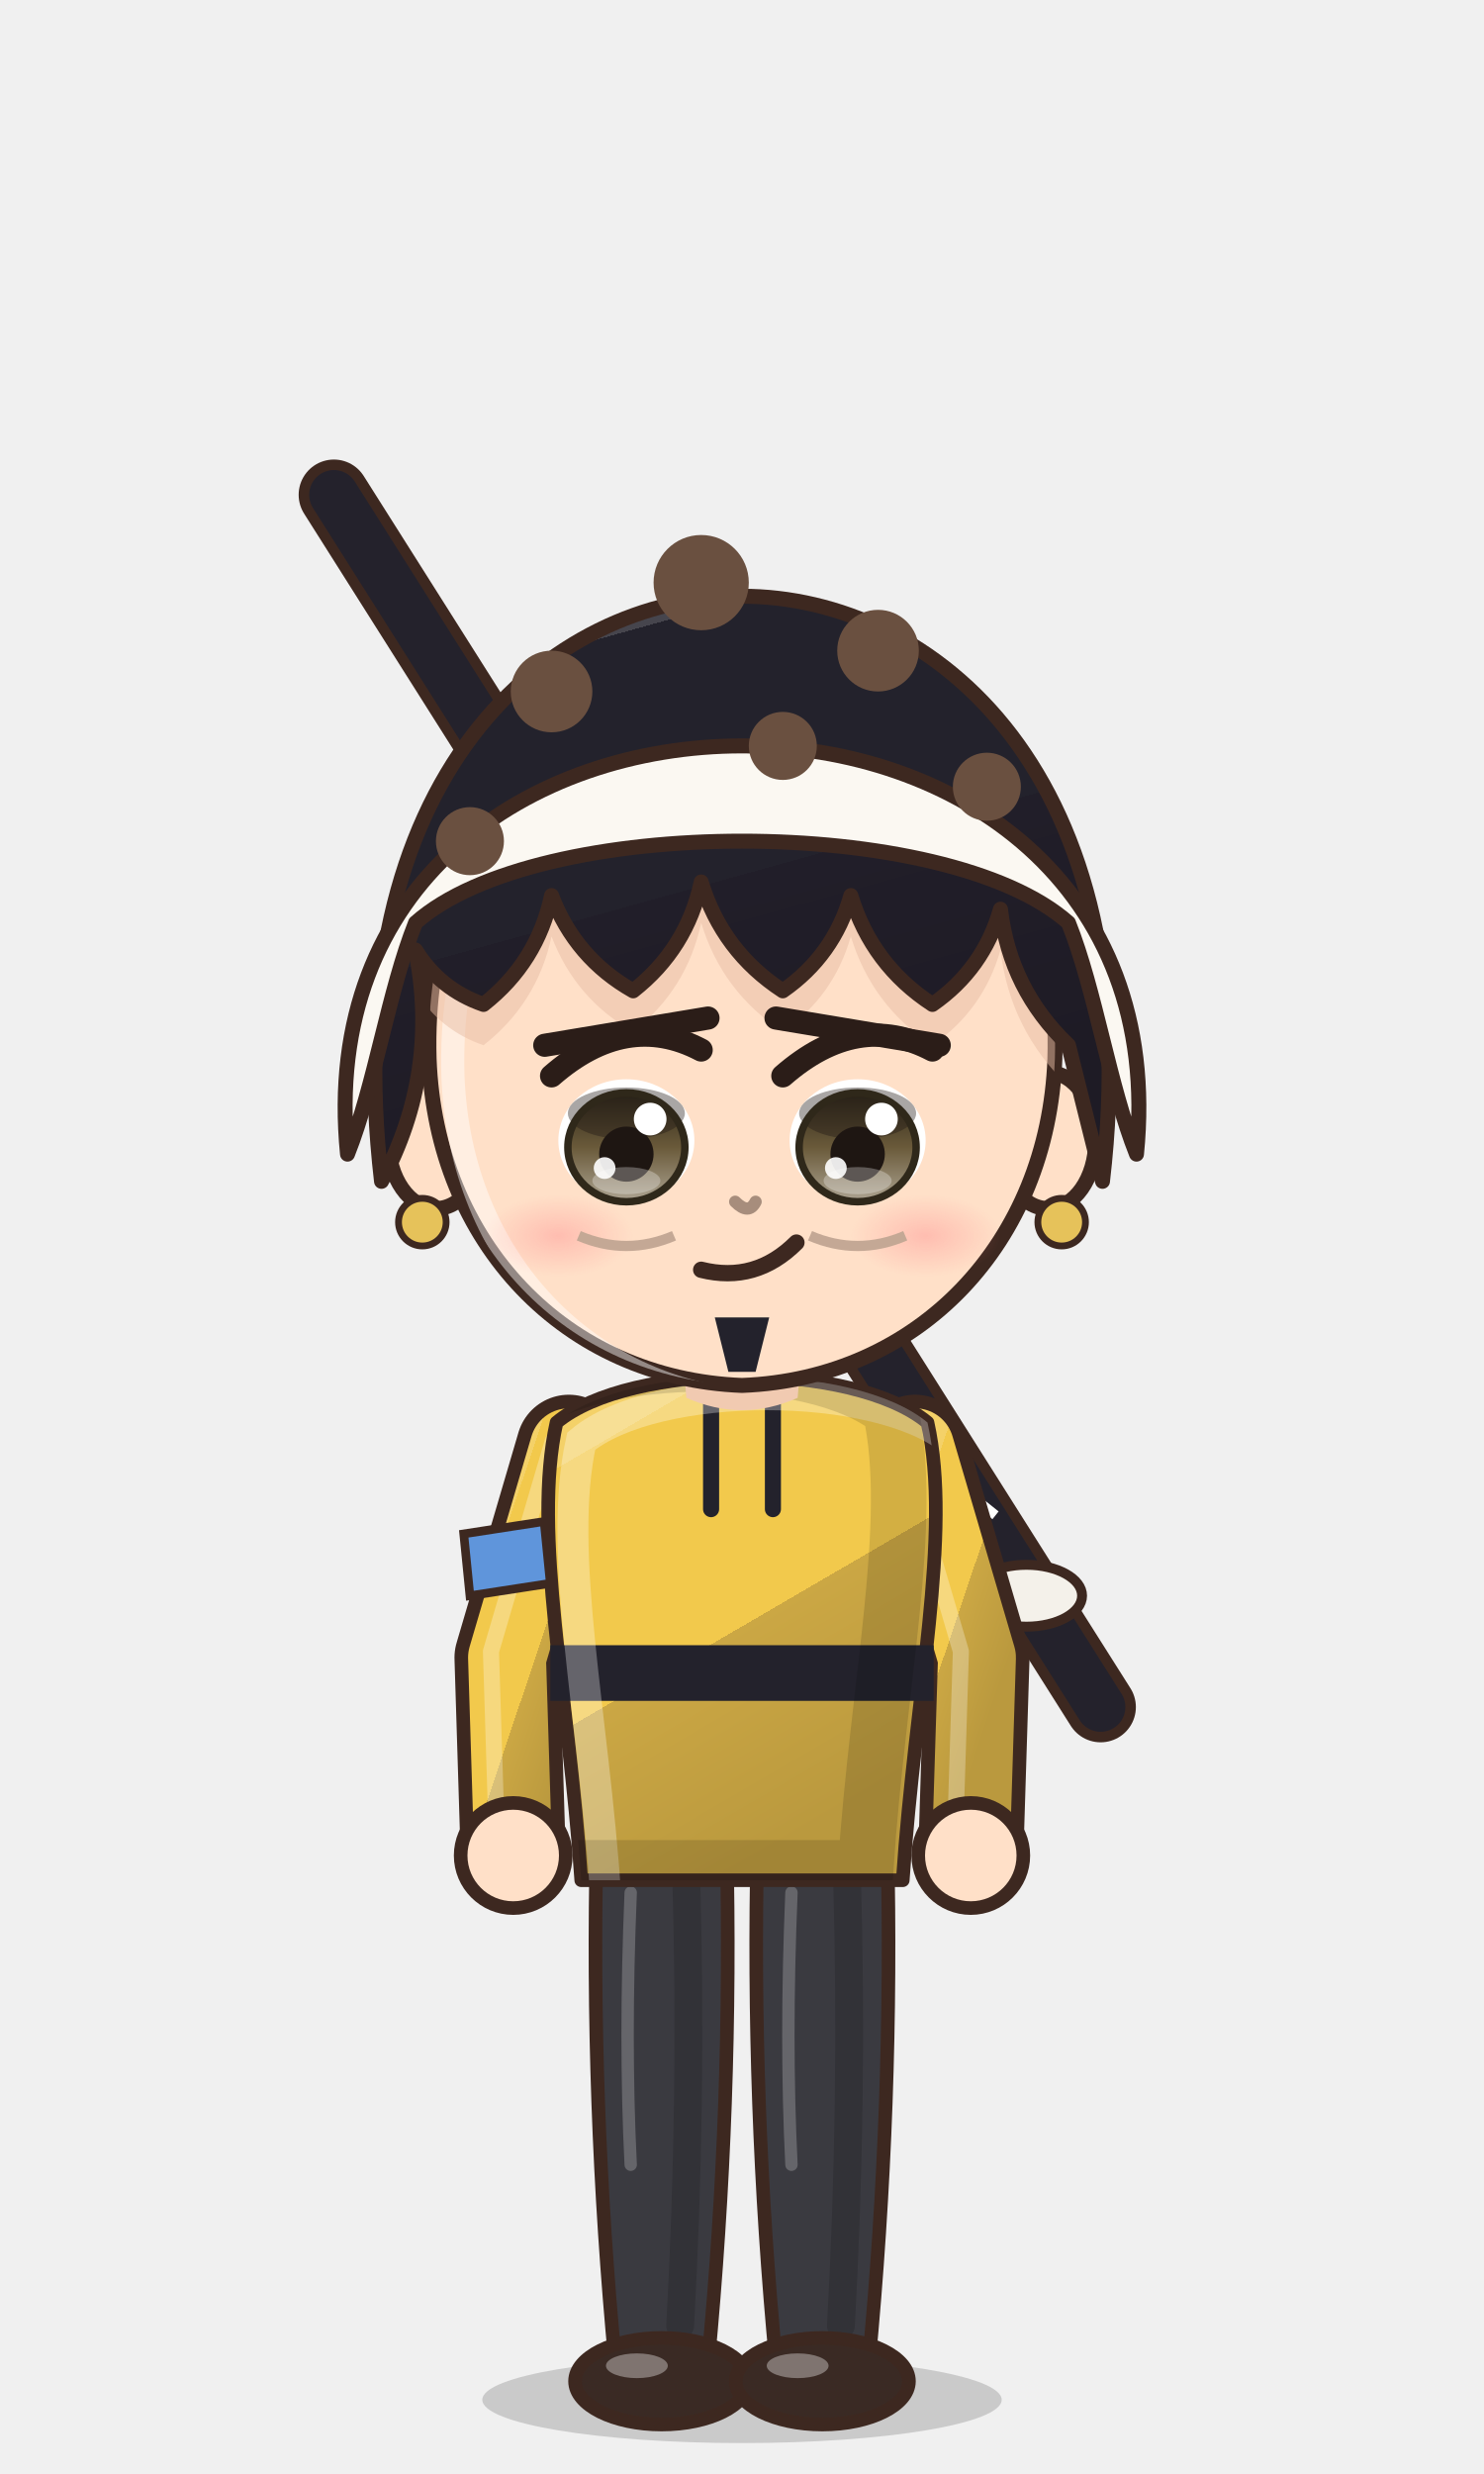
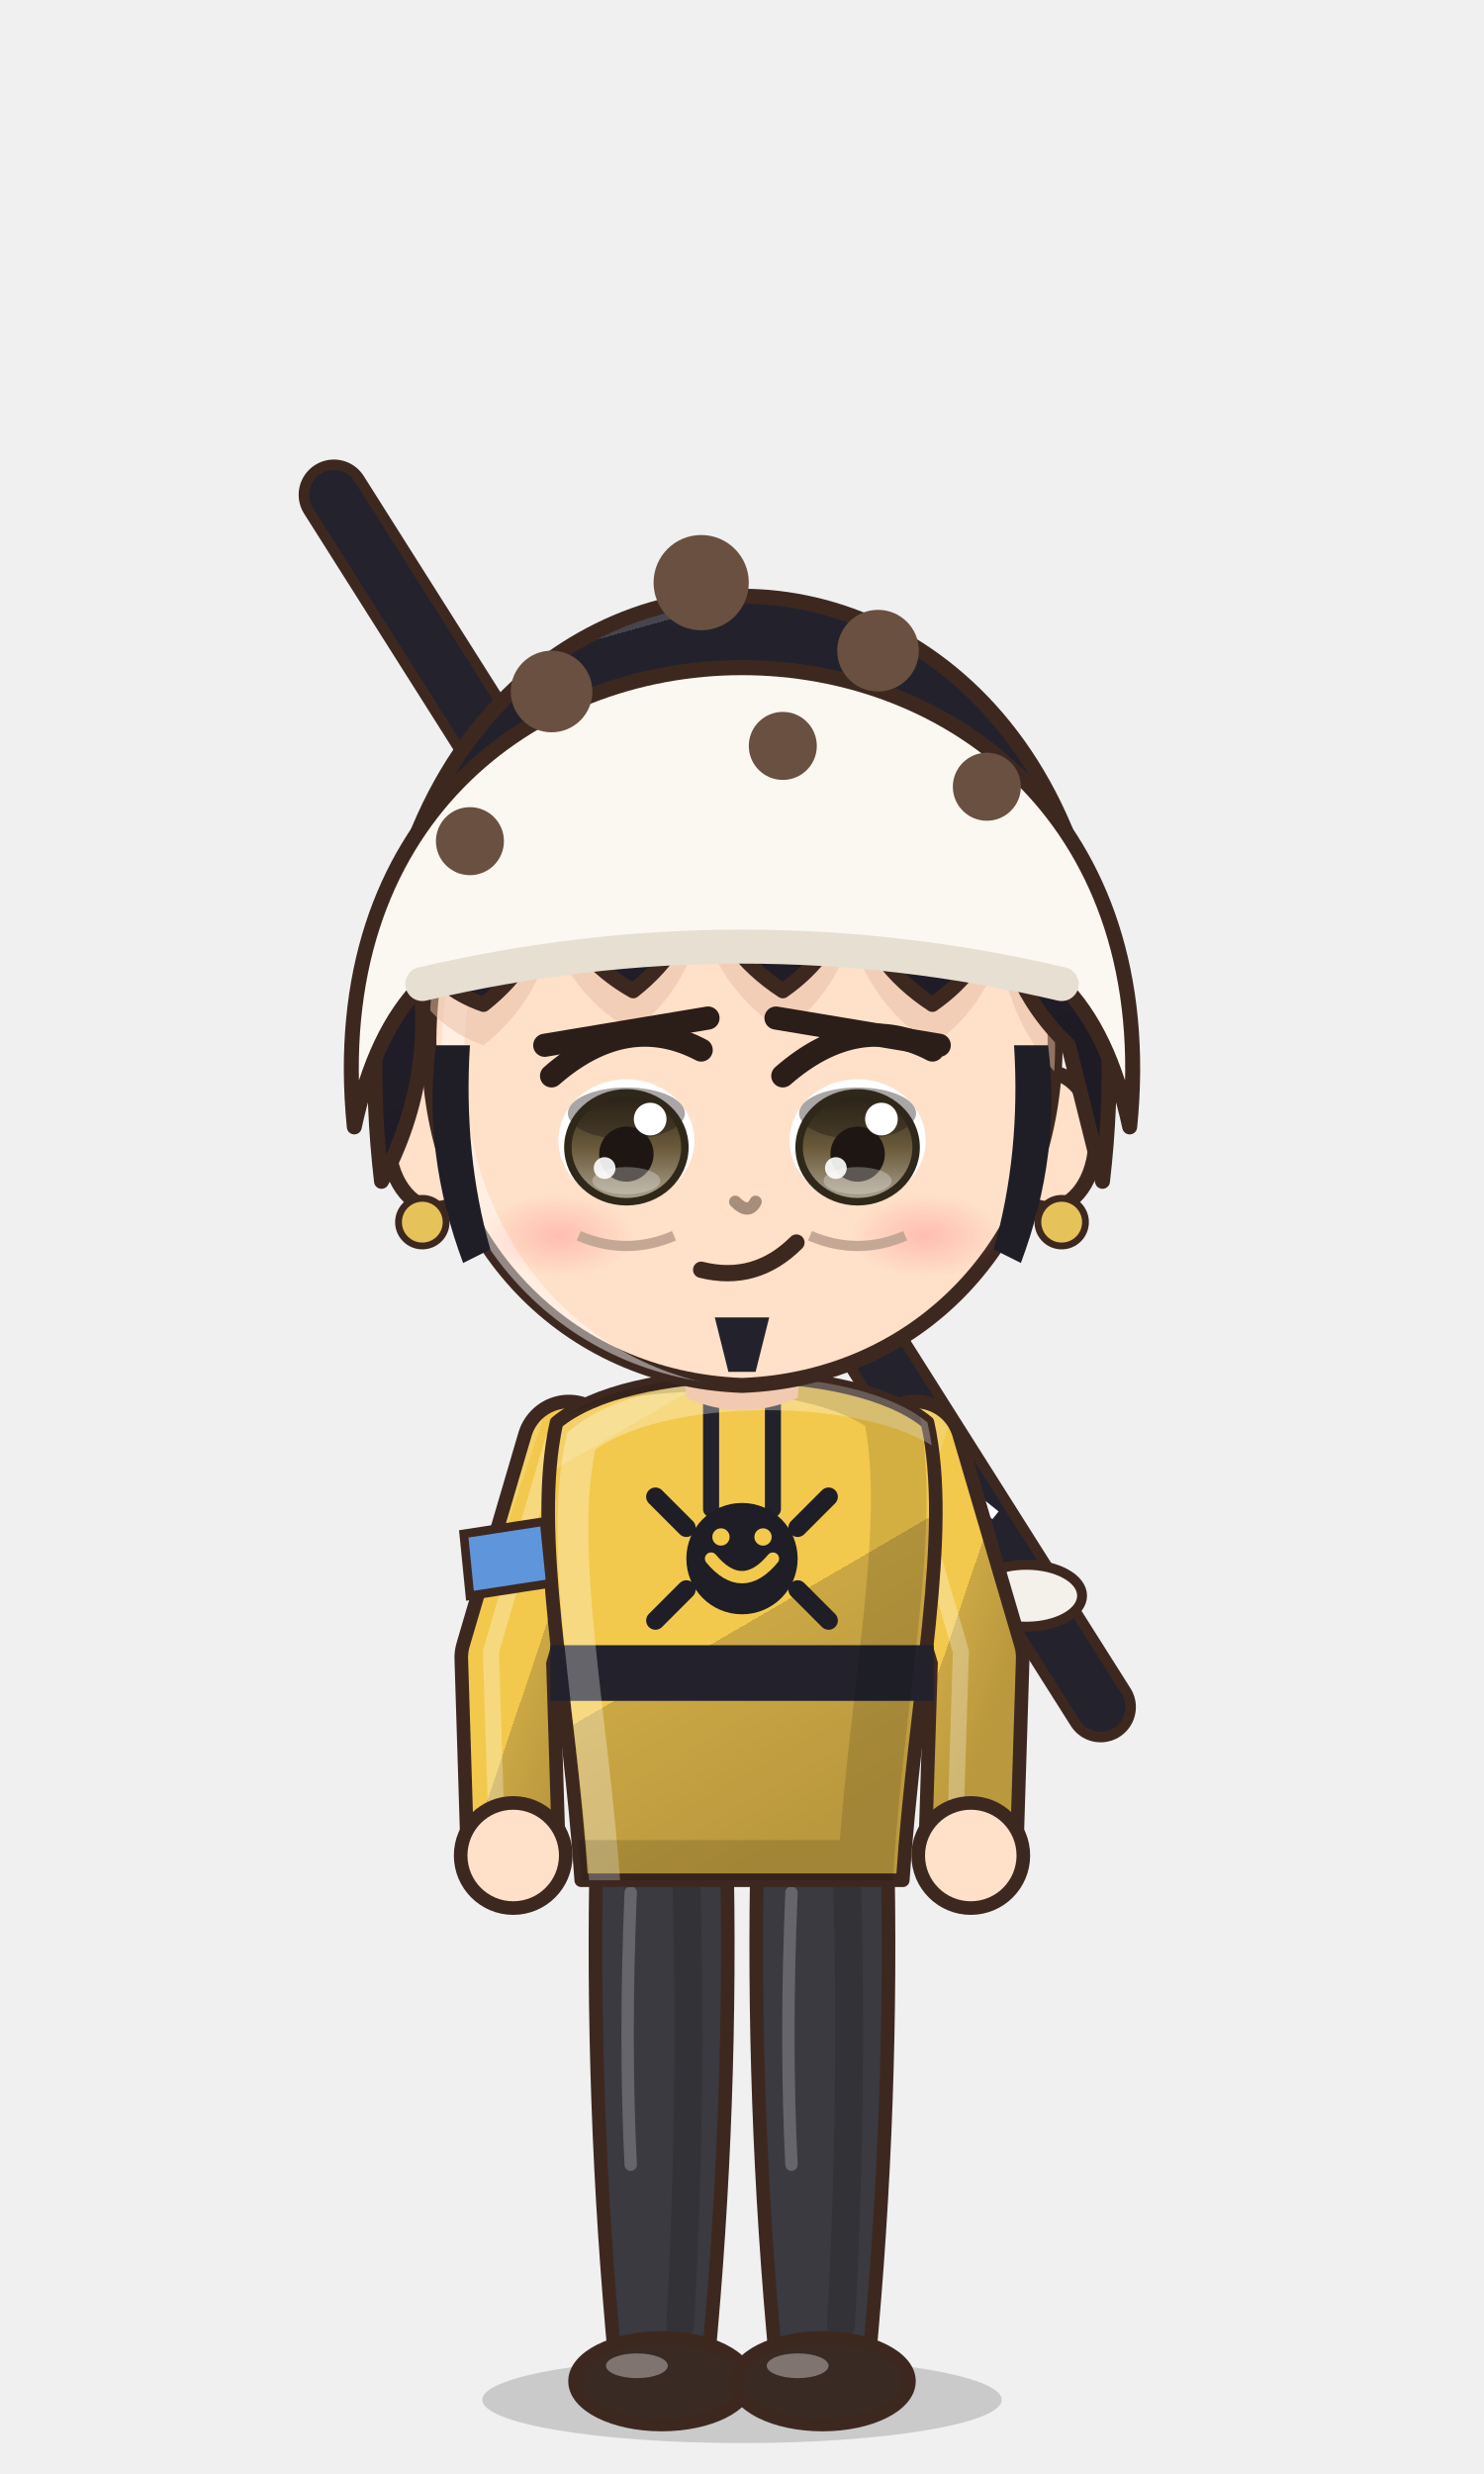
<svg xmlns="http://www.w3.org/2000/svg" viewBox="-120 -180 240 400" width="81.6" height="136.0">
  <defs>
    <linearGradient id="hair51" x1="0" y1="0" x2=".35" y2="1">
      <stop offset="0" stop-color="#46454d" />
      <stop offset=".16" stop-color="#46454d" />
      <stop offset=".16" stop-color="#23222c" />
      <stop offset=".58" stop-color="#23222c" />
      <stop offset=".58" stop-color="#211e29" />
      <stop offset="1" stop-color="#1e1b25" />
    </linearGradient>
    <radialGradient id="skin51" cx=".4" cy=".32" r=".85">
      <stop offset="0" stop-color="#ffe0c8" />
      <stop offset=".84" stop-color="#ffe0c8" />
      <stop offset=".84" stop-color="#f1cab1" />
      <stop offset="1" stop-color="#f1cab1" />
    </radialGradient>
    <linearGradient id="cloth51" x1="0" y1="0" x2=".45" y2="1">
      <stop offset="0" stop-color="#f4d168" />
      <stop offset=".16" stop-color="#f4d168" />
      <stop offset=".16" stop-color="#f2c94c" />
      <stop offset=".6" stop-color="#f2c94c" />
      <stop offset=".6" stop-color="#cba744" />
      <stop offset="1" stop-color="#ba993e" />
    </linearGradient>
    <linearGradient id="iris51" x1="0" y1="0" x2="0" y2="1">
      <stop offset="0" stop-color="#2f281a" />
      <stop offset=".5" stop-color="#6a5a3a" />
      <stop offset="1" stop-color="#ada492" />
    </linearGradient>
    <linearGradient id="gold51" x1="0" y1="0" x2="1" y2="1">
      <stop offset="0" stop-color="#f6d27a" />
      <stop offset=".55" stop-color="#d9a63a" />
      <stop offset="1" stop-color="#a8761e" />
+     </linearGradient>
+     <linearGradient id="steel51" x1="0" y1="0" x2="1" y2="1">
+       <stop offset="0" stop-color="#e4e8ee" />
+       <stop offset=".5" stop-color="#9aa3ad" />
+       <stop offset="1" stop-color="#5a606a" />
    </linearGradient>
    <radialGradient id="hawkiris51" cx=".45" cy=".4" r=".7">
      <stop offset="0" stop-color="#ffe27a" />
      <stop offset=".6" stop-color="#e8a52a" />
      <stop offset="1" stop-color="#9a5a12" />
    </radialGradient>
    <linearGradient id="straw51" x1="0" y1="0" x2=".3" y2="1">
      <stop offset="0" stop-color="#ffe7aa" />
      <stop offset=".16" stop-color="#ffe7aa" />
      <stop offset=".16" stop-color="#ffe39a" />
      <stop offset=".58" stop-color="#ffe39a" />
      <stop offset=".58" stop-color="#e9b456" />
      <stop offset="1" stop-color="#d6a54f" />
    </linearGradient>
    <radialGradient id="blush51">
      <stop offset="0" stop-color="#ff7f86" stop-opacity=".9" />
      <stop offset="1" stop-color="#ff7f86" stop-opacity="0" />
    </radialGradient>
    <clipPath id="face51">
      <path d="M -46,-4 C -47,-38 -25,-55 0,-55 C 25,-55 47,-38 46,-4 C 45,23 26,43 0,44 C -26,43 -45,23 -46,-4 Z" />
    </clipPath>
    <clipPath id="torso51">
      <path d="M -30,50 C -34,68 -28,94 -26,124 L 26,124 C 28,94 34,68 30,50 C 18,40 -18,40 -30,50 Z" />
    </clipPath>
  </defs>
  <ellipse cx="0" cy="208" rx="42" ry="7" fill="#000000" opacity=".16" />
  <g transform="translate(0,44) scale(1.1) translate(0,-44)" />
  <path d="M 58,96 L -66,-100" stroke="#3d2820" stroke-width="11.4" stroke-linecap="round" />
  <path d="M 58,96 L -66,-100" stroke="#24222c" stroke-width="8" stroke-linecap="round" />
  <path d="M 36,61 l -5,4 m 0,-8 l 10,8" stroke="#ffffff" stroke-width="1.6" />
  <path d="M 14,26 l -5,4 m 0,-8 l 10,8" stroke="#ffffff" stroke-width="1.6" />
  <path d="M -8,-9 l -5,4 m 0,-8 l 10,8" stroke="#ffffff" stroke-width="1.6" />
  <path d="M -30,-44 l -5,4 m 0,-8 l 10,8" stroke="#ffffff" stroke-width="1.6" />
  <ellipse cx="46" cy="78" rx="9" ry="5" fill="#f4f1ea" stroke="#3d2820" stroke-width="1.6" />
  <path d="M -23.5,118 Q -24.5,160.0 -20.5,202 L -5.5,202 Q -1.5,160.0 -2.5,118 Z" fill="#3a3a40" stroke="#3d2820" stroke-width="2.2" stroke-linejoin="round" />
  <path d="M -9,124 Q -8,160 -10,196" stroke="#000000" stroke-width="4.5" fill="none" opacity=".14" stroke-linecap="round" />
  <path d="M -18,126 Q -19,150 -18,170" stroke="#ffffff" stroke-width="2" fill="none" opacity=".22" stroke-linecap="round" />
  <ellipse cx="-13" cy="205" rx="14" ry="7" fill="#3a2a24" stroke="#3d2820" stroke-width="2.2" stroke-linejoin="round" />
  <ellipse cx="-17" cy="202.5" rx="5" ry="2" fill="#ffffff" opacity=".35" />
  <path d="M 2.5,118 Q 1.5,160.0 5.5,202 L 20.5,202 Q 24.5,160.0 23.5,118 Z" fill="#3a3a40" stroke="#3d2820" stroke-width="2.2" stroke-linejoin="round" />
  <path d="M 17,124 Q 18,160 16,196" stroke="#000000" stroke-width="4.5" fill="none" opacity=".14" stroke-linecap="round" />
  <path d="M 8,126 Q 7,150 8,170" stroke="#ffffff" stroke-width="2" fill="none" opacity=".22" stroke-linecap="round" />
  <ellipse cx="13" cy="205" rx="14" ry="7" fill="#3a2a24" stroke="#3d2820" stroke-width="2.2" stroke-linejoin="round" />
  <ellipse cx="9" cy="202.5" rx="5" ry="2" fill="#ffffff" opacity=".35" />
  <path d="M -28,54 L -38,88 L -37,120" stroke="#3d2820" stroke-width="17" fill="none" stroke-linecap="round" stroke-linejoin="round" />
  <path d="M -28,54 L -38,88 L -37,120" stroke="url(#cloth51)" stroke-width="12.6" fill="none" stroke-linecap="round" stroke-linejoin="round" />
  <path d="M -28,54 L -38,88 L -37,120" transform="translate(-2.6,-1)" stroke="#ffffff" stroke-width="2.6" fill="none" stroke-linecap="round" stroke-linejoin="round" opacity=".28" />
  <path d="M 28,54 L 38,88 L 37,120" stroke="#3d2820" stroke-width="17" fill="none" stroke-linecap="round" stroke-linejoin="round" />
  <path d="M 28,54 L 38,88 L 37,120" stroke="url(#cloth51)" stroke-width="12.6" fill="none" stroke-linecap="round" stroke-linejoin="round" />
  <path d="M 28,54 L 38,88 L 37,120" transform="translate(-2.6,-1)" stroke="#ffffff" stroke-width="2.6" fill="none" stroke-linecap="round" stroke-linejoin="round" opacity=".28" />
  <path d="M -30,50 C -34,68 -28,94 -26,124 L 26,124 C 28,94 34,68 30,50 C 18,40 -18,40 -30,50 Z" fill="url(#cloth51)" stroke="#3d2820" stroke-width="2.2" stroke-linejoin="round" />
  <path d="M -31,86 L 31,86 L 31,95 L -31,95 Z" fill="#23222c" />
  <path d="M -5,46 L -5,64 M 5,46 L 5,64" stroke="#23222c" stroke-width="2.6" stroke-linecap="round" />
  <g clip-path="url(#torso51)">
    <path d="M -30,50 C -34,68 -28,94 -26,124 L 26,124 C 28,94 34,68 30,50 C 18,40 -18,40 -30,50 Z" transform="translate(4,3)" fill="none" stroke="#ffffff" stroke-width="5" opacity=".3" />
    <path d="M -30,50 C -34,68 -28,94 -26,124 L 26,124 C 28,94 34,68 30,50 C 18,40 -18,40 -30,50 Z" transform="translate(-6,-2)" fill="none" stroke="#000000" stroke-width="9" opacity=".13" />
  </g>
+   <circle cx="0" cy="72" r="9" fill="#1f1d26" />
+   <path d="M -5,72 Q 0,78 5,72" stroke="#f2c94c" stroke-width="2" fill="none" stroke-linecap="round" />
+   <circle cx="-3.4" cy="68.5" r="1.4" fill="#f2c94c" />
+   <circle cx="3.4" cy="68.5" r="1.4" fill="#f2c94c" />
+   <path d="M -14,62 L -9,67 M 14,62 L 9,67 M -14,82 L -9,77 M 14,82 L 9,77" stroke="#1f1d26" stroke-width="3" stroke-linecap="round" />
  <circle cx="-37" cy="120" r="8.5" fill="url(#skin51)" stroke="#3d2820" stroke-width="2.2" />
  <circle cx="37" cy="120" r="8.5" fill="url(#skin51)" stroke="#3d2820" stroke-width="2.2" />
  <path d="M -45,68 L -32,66 L -31,76 L -44,78 Z" fill="#5f95db" stroke="#3d2820" stroke-width="1.4" />
  <path d="M -10,34 L 10,34 L 9,46 Q 0,50 -9,46 Z" fill="#f1cab1" />
  <g transform="translate(0,44) scale(1.1) translate(0,-44)">
    <ellipse cx="-45" cy="8" rx="7" ry="10" fill="url(#skin51)" stroke="#3d2820" stroke-width="2.2" stroke-linejoin="round" />
    <ellipse cx="45" cy="8" rx="7" ry="10" fill="url(#skin51)" stroke="#3d2820" stroke-width="2.2" stroke-linejoin="round" />
    <path d="M -46,-4 C -47,-38 -25,-55 0,-55 C 25,-55 47,-38 46,-4 C 45,23 26,43 0,44 C -26,43 -45,23 -46,-4 Z" fill="url(#skin51)" stroke="#3d2820" stroke-width="2.2" stroke-linejoin="round" />
    <g clip-path="url(#face51)">
      <path d="M -46,-4 C -47,-38 -25,-55 0,-55 C 25,-55 47,-38 46,-4 C 45,23 26,43 0,44 C -26,43 -45,23 -46,-4 Z" transform="translate(3.5,2.5)" fill="none" stroke="#ffffff" stroke-width="3.4" opacity=".45" />
    </g>
    <g clip-path="url(#face51)">
      <path d="M -53,14 C -60,-46 -28,-72 0,-72 C 28,-72 60,-46 53,14 L 48,-6 Q 39.4,-14.2 38,-26 Q 35.5,-17.2 28,-12 Q 19.1,-17.8 16,-28 Q 13.5,-19.2 6,-14 Q -2.9,-19.8 -6,-30 Q -8.1,-20.2 -16,-14 Q -24.5,-18.8 -28,-28 Q -30.1,-18.2 -38,-12 Q -44.4,-14.2 -48,-20 Q -44.4,-2.1 -53,14 Z" transform="translate(0,6)" fill="#e7bca4" opacity=".5" />
    </g>
    <ellipse cx="-17" cy="8" rx="10" ry="9" fill="#ffffff" />
    <ellipse cx="-17" cy="9" rx="8.6" ry="8" fill="url(#iris51)" />
    <ellipse cx="-17" cy="4.0" rx="8.6" ry="3.8" fill="#1e1612" opacity=".38" />
    <ellipse cx="-17" cy="9" rx="8.6" ry="8" fill="none" stroke="#2f281a" stroke-width="1.1" />
    <ellipse cx="-17" cy="10" rx="4" ry="4.05" fill="#1e1612" />
    <ellipse cx="-17" cy="13.9" rx="5" ry="2.0" fill="#ffffff" opacity=".28" />
    <circle cx="-13.5" cy="4.85" r="2.4" fill="#ffffff" />
    <circle cx="-20.2" cy="12.05" r="1.6" fill="#ffffff" opacity=".9" />
    <path d="M -28,-1.5 Q -17,-11.1 -6,-5.3" stroke="#2b1d18" stroke-width="3.4" fill="none" stroke-linecap="round" />
    <path d="M -29,-6 L -5,-10" stroke="#2b1d18" stroke-width="3.4" stroke-linecap="round" />
    <ellipse cx="17" cy="8" rx="10" ry="9" fill="#ffffff" />
    <ellipse cx="17" cy="9" rx="8.6" ry="8" fill="url(#iris51)" />
    <ellipse cx="17" cy="4.0" rx="8.6" ry="3.8" fill="#1e1612" opacity=".38" />
    <ellipse cx="17" cy="9" rx="8.6" ry="8" fill="none" stroke="#2f281a" stroke-width="1.1" />
    <ellipse cx="17" cy="10" rx="4" ry="4.05" fill="#1e1612" />
    <ellipse cx="17" cy="13.9" rx="5" ry="2.0" fill="#ffffff" opacity=".28" />
    <circle cx="20.5" cy="4.85" r="2.4" fill="#ffffff" />
    <circle cx="13.8" cy="12.05" r="1.6" fill="#ffffff" opacity=".9" />
    <path d="M 6,-1.5 Q 17,-11.1 28,-5.3" stroke="#2b1d18" stroke-width="3.4" fill="none" stroke-linecap="round" />
    <path d="M 5,-10 L 29,-6" stroke="#2b1d18" stroke-width="3.4" stroke-linecap="round" />
    <path d="M -6,27 Q 2,29 8,23" stroke="#3d2820" stroke-width="2.4" fill="none" stroke-linecap="round" />
    <ellipse cx="-27" cy="22" rx="11" ry="6" fill="url(#blush51)" opacity="0.40" />
    <ellipse cx="27" cy="22" rx="11" ry="6" fill="url(#blush51)" opacity="0.40" />
    <path d="M -1,17 Q 1,19 2,17" stroke="#a78d7c" stroke-width="1.8" fill="none" stroke-linecap="round" />
    <path d="M -4,34 L 4,34 L 2,42 L -2,42 Z" fill="#23222c" />
    <path d="M -24,22 Q -17,25 -10,22 M 10,22 Q 17,25 24,22" stroke="#c4a895" stroke-width="1.5" fill="none" />
+     <path d="M -45,-6 Q -47,10 -41,26 L -37,24 Q -41,10 -40,-6 Z" fill="#1f1d26" />
+     <path d="M 45,-6 Q 47,10 41,26 L 37,24 Q 41,10 40,-6 Z" fill="#1f1d26" />
    <circle cx="-47" cy="20" r="3.5" fill="#e6c25a" stroke="#3d2820" stroke-width="1" />
    <circle cx="47" cy="20" r="3.5" fill="#e6c25a" stroke="#3d2820" stroke-width="1" />
    <path d="M -53,14 C -60,-46 -28,-72 0,-72 C 28,-72 60,-46 53,14 L 48,-6 Q 39.4,-14.2 38,-26 Q 35.5,-17.2 28,-12 Q 19.1,-17.8 16,-28 Q 13.5,-19.2 6,-14 Q -2.9,-19.8 -6,-30 Q -8.1,-20.2 -16,-14 Q -24.5,-18.8 -28,-28 Q -30.1,-18.2 -38,-12 Q -44.4,-14.2 -48,-20 Q -44.4,-2.1 -53,14 Z" fill="url(#hair51)" stroke="#3d2820" stroke-width="2.2" stroke-linejoin="round" />
-     <path d="M -58,10 C -66,-70 66,-70 58,10 C 54,0 52,-14 48,-24 C 30,-40 -30,-40 -48,-24 C -52,-14 -54,0 -58,10 Z" fill="#fbf8f2" stroke="#3d2820" stroke-width="2.2" stroke-linejoin="round" />
+     <path d="M -57,6 C -66,-84 66,-84 57,6 Q 54,-8 47,-15 Q 0,-26 -47,-15 Q -54,-8 -57,6 Z" fill="#fbf8f2" stroke="#3d2820" stroke-width="2.2" stroke-linejoin="round" />
+     <path d="M -47,-15 Q 0,-26 47,-15" stroke="#e6dfd2" stroke-width="5" fill="none" stroke-linecap="round" />
    <circle cx="-28" cy="-58" r="6" fill="#6a5040" />
    <circle cx="-6" cy="-74" r="7" fill="#6a5040" />
    <circle cx="20" cy="-64" r="6" fill="#6a5040" />
    <circle cx="36" cy="-44" r="5" fill="#6a5040" />
    <circle cx="-40" cy="-36" r="5" fill="#6a5040" />
    <circle cx="6" cy="-50" r="5" fill="#6a5040" />
  </g>
</svg>
